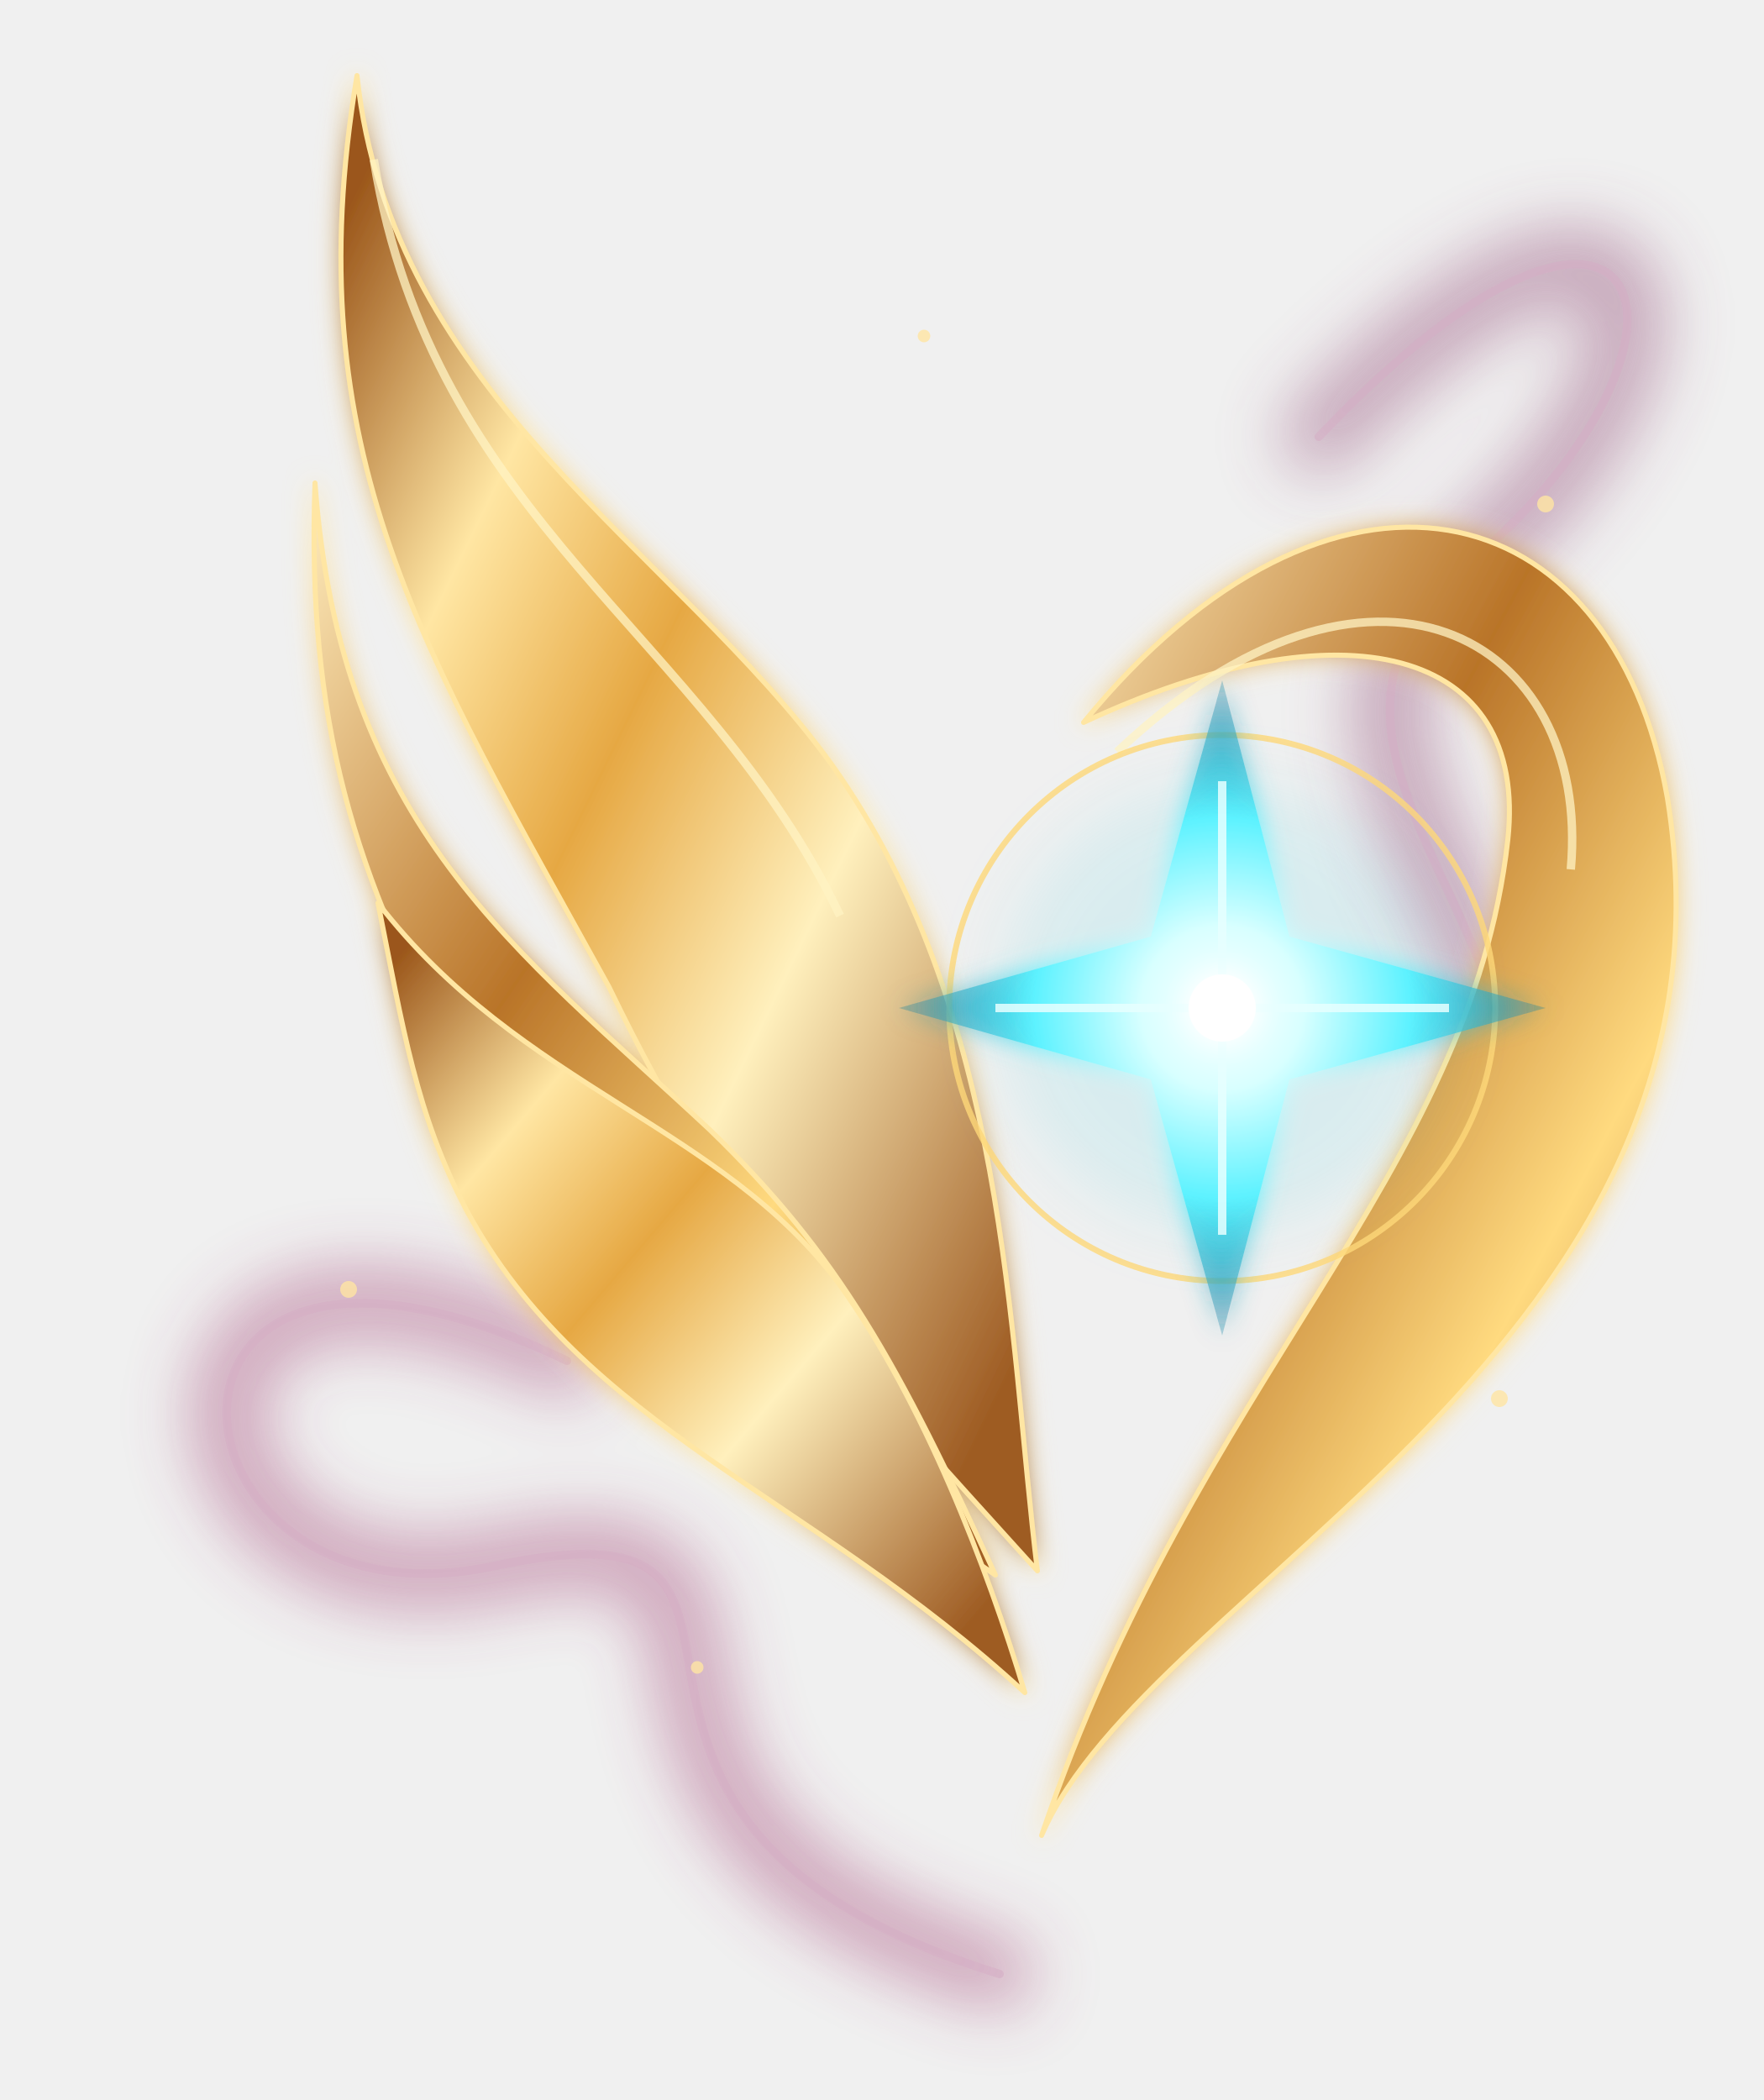
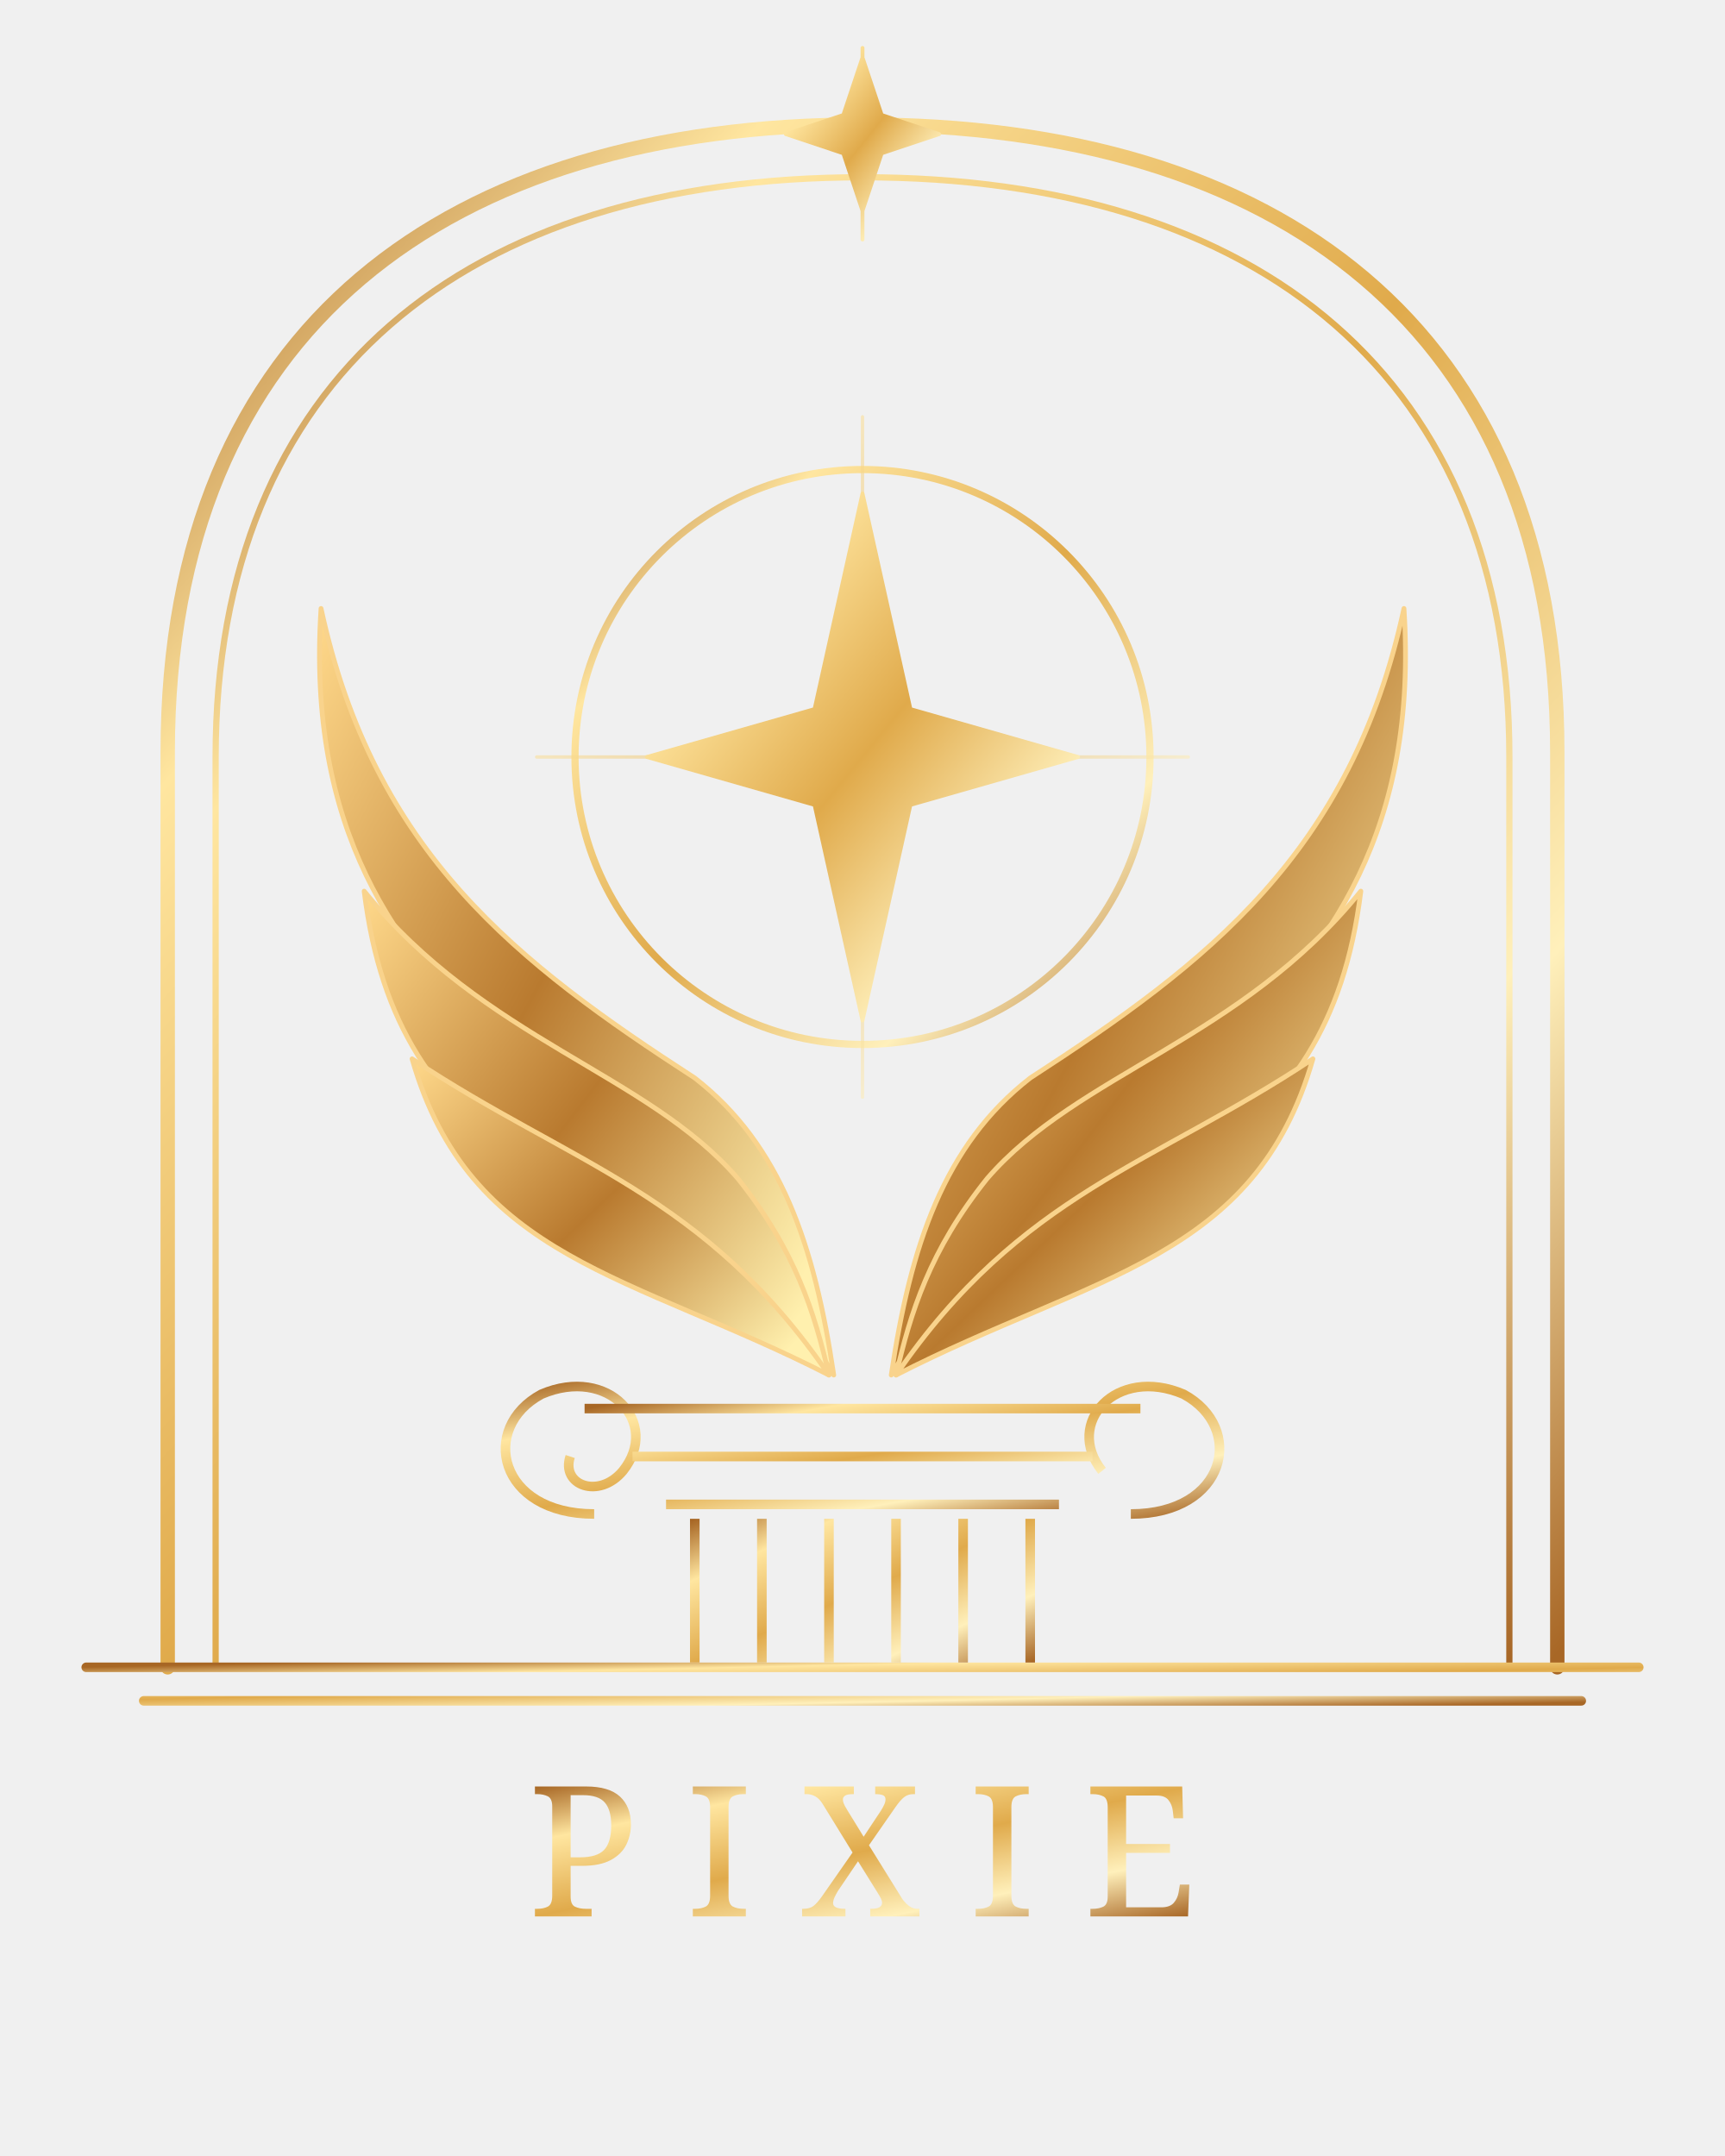
- <svg xmlns="http://www.w3.org/2000/svg" viewBox="0 0 420 500" role="img" aria-labelledby="title">
+ <svg xmlns="http://www.w3.org/2000/svg" viewBox="0 0 360 450">
  <defs>
-     <linearGradient id="gold" x1=".1" y1="0" x2=".95" y2=".88">
-       <stop stop-color="#9b571b" />
-       <stop offset=".23" stop-color="#ffe6a3" />
-       <stop offset=".43" stop-color="#e6a843" />
-       <stop offset=".66" stop-color="#fff0bd" />
-       <stop offset="1" stop-color="#9e5c23" />
+     <linearGradient id="metal" x1="0" y1="0" x2="1" y2="1">
+       <stop stop-color="#a76624" />
+       <stop offset=".21" stop-color="#ffe6a0" />
+       <stop offset=".5" stop-color="#e0aa4b" />
+       <stop offset=".77" stop-color="#fff0bb" />
+       <stop offset="1" stop-color="#a86726" />
    </linearGradient>
-     <linearGradient id="gold2" x1="0" y1="0" x2=".9" y2="1">
-       <stop stop-color="#ffedbe" />
-       <stop offset=".4" stop-color="#b97428" />
-       <stop offset=".7" stop-color="#ffda7f" />
-       <stop offset="1" stop-color="#a25f24" />
+     <linearGradient id="wing" x1="0" y1="0" x2="1" y2=".8">
+       <stop stop-color="#ffd98b" />
+       <stop offset=".5" stop-color="#b97a2f" />
+       <stop offset="1" stop-color="#fff0ae" />
    </linearGradient>
-     <radialGradient id="core">
-       <stop stop-color="#fff" />
-       <stop offset=".25" stop-color="#d8ffff" />
-       <stop offset=".58" stop-color="#5df2ff" />
-       <stop offset="1" stop-color="#0a769b" stop-opacity=".25" />
-     </radialGradient>
-     <filter id="soft" x="-70%" y="-70%" width="240%" height="240%">
-       <feGaussianBlur stdDeviation="8" />
-     </filter>
-     <filter id="glow" x="-50%" y="-50%" width="200%" height="200%">
-       <feGaussianBlur stdDeviation="3" result="blur" />
-       <feMerge>
-         <feMergeNode in="blur" />
-         <feMergeNode in="SourceGraphic" />
-       </feMerge>
-     </filter>
  </defs>
-   <g opacity=".45" fill="none" stroke-linecap="round">
-     <path d="M314 104C392 22 414 79 350 134 295 179 379 225 356 286" stroke="#8b416e" stroke-width="17" filter="url(#soft)" />
-     <path d="M135 324C25 271 35 390 117 373 205 354 116 432 238 470" stroke="#9e376d" stroke-width="16" filter="url(#soft)" />
-     <path d="M314 104C392 22 414 79 350 134 295 179 379 225 356 286" stroke="#b55b90" stroke-width="2" opacity=".55" />
-     <path d="M135 324C25 271 35 390 117 373 205 354 116 432 238 470" stroke="#b55b90" stroke-width="2" opacity=".55" />
+   <g fill="none" stroke="url(#metal)" stroke-linecap="round" stroke-linejoin="round">
+     <path d="M35 348V157C35 68 94 26 180 26s145 42 145 131v191" stroke-width="3" />
+     <path d="M45 348V158C45 79 97 37 180 37s135 42 135 121v190" stroke-width="1.3" />
+     <path d="M18 348h324M30 355h300" stroke-width="2" />
+     <circle cx="180" cy="158" r="60" stroke-width="1.5" />
+     <path d="M180 87v142M112 158h136" stroke-width=".7" opacity=".55" />
+     <path d="M180 103 190 148 225 158 190 168 180 213 170 168 135 158 170 148Z" fill="url(#metal)" stroke-width=".8" />
+     <path d="M180 10v40M164 28h32M180 12l4 12 12 4-12 4-4 12-4-12-12-4 12-4Z" fill="url(#metal)" stroke-width=".8" />
  </g>
-   <g fill="url(#gold)" stroke="#ffe6a3" stroke-width="1.2" stroke-linejoin="round" filter="url(#glow)">
-     <path d="M85 18C93 94 161 131 198 182c42 59 42 135 49 192-47-52-73-79-102-139C101 155 70 108 85 18Z" />
-     <path d="M75 115c6 82 48 111 94 154 31 30 45 56 68 106-53-36-94-65-127-120C84 209 73 171 75 115Z" fill="url(#gold2)" />
-     <path d="M90 215c34 44 82 53 110 91 20 28 35 67 44 97-51-47-105-63-133-115-12-23-15-43-21-73Z" />
-     <path d="M258 172c59-72 126-56 139 18 21 130-124 188-149 247 37-109 102-157 111-237 5-46-39-57-101-28Z" fill="url(#gold2)" />
+   <g fill="url(#wing)" stroke="#f9d38c" stroke-width="1" stroke-linejoin="round">
+     <path d="M174 287c-34-58-113-68-107-160 11 51 41 74 78 98 18 14 25 35 29 62Z" />
+     <path d="M173 287C123 246 83 243 76 186c25 31 59 38 78 60 12 15 16 28 19 41Z" />
+     <path d="M173 287c-41-21-75-24-87-66 33 22 61 28 87 66Z" />
+     <path d="M186 287c34-58 113-68 107-160-11 51-41 74-78 98-18 14-25 35-29 62Z" />
+     <path d="M187 287c50-41 90-44 97-101-25 31-59 38-78 60-12 15-16 28-19 41Z" />
+     <path d="M187 287c41-21 75-24 87-66-33 22-61 28-87 66Z" />
  </g>
-   <g fill="none" stroke="#fff3c3" opacity=".75" stroke-width="2">
-     <path d="M89 38C103 124 168 151 200 218" />
-     <path d="M266 179c60-57 113-28 108 28" />
+   <g fill="none" stroke="url(#metal)" stroke-width="2" stroke-linejoin="round">
+     <path d="M124 316c-20 0-24-18-11-25 14-6 25 6 17 16-5 6-13 3-11-3M236 316c20 0 24-18 11-25-14-6-25 6-17 16 5 6 13 3" />
+     <path d="M122 294h116M132 304h96M139 314h82" />
+     <path d="M145 317v30m14-30v30m14-30v30m14-30v30m14-30v30m14-30v30" />
  </g>
-   <circle cx="291" cy="240" r="65" fill="none" stroke="#ffd878" stroke-width="1.4" opacity=".8" />
-   <circle cx="291" cy="240" r="53" fill="#2bcfe6" opacity=".12" filter="url(#soft)" />
-   <path d="M291 162 307 223 368 240 307 257 291 318 274 257 214 240 274 223Z" fill="url(#core)" filter="url(#glow)" />
-   <path d="M291 186v108M237 240h108" stroke="#e6ffff" stroke-width="2" opacity=".85" />
-   <circle cx="291" cy="240" r="8" fill="#fff" filter="url(#glow)" />
-   <g fill="#ffe5a3" opacity=".8">
-     <circle cx="368" cy="120" r="2" />
-     <circle cx="83" cy="307" r="2" />
-     <circle cx="357" cy="333" r="2" />
-     <circle cx="220" cy="80" r="1.5" />
-     <circle cx="166" cy="397" r="1.5" />
+   <g fill="url(#metal)" text-anchor="middle">
+     <text x="180" y="400" font-size="38" letter-spacing="10" font-family="Georgia,serif">PIXIE</text>
+   </g>
+   <g stroke="url(#metal)" stroke-width="2">
+     <path d="M28 389h75M257 389h75" />
  </g>
</svg>
